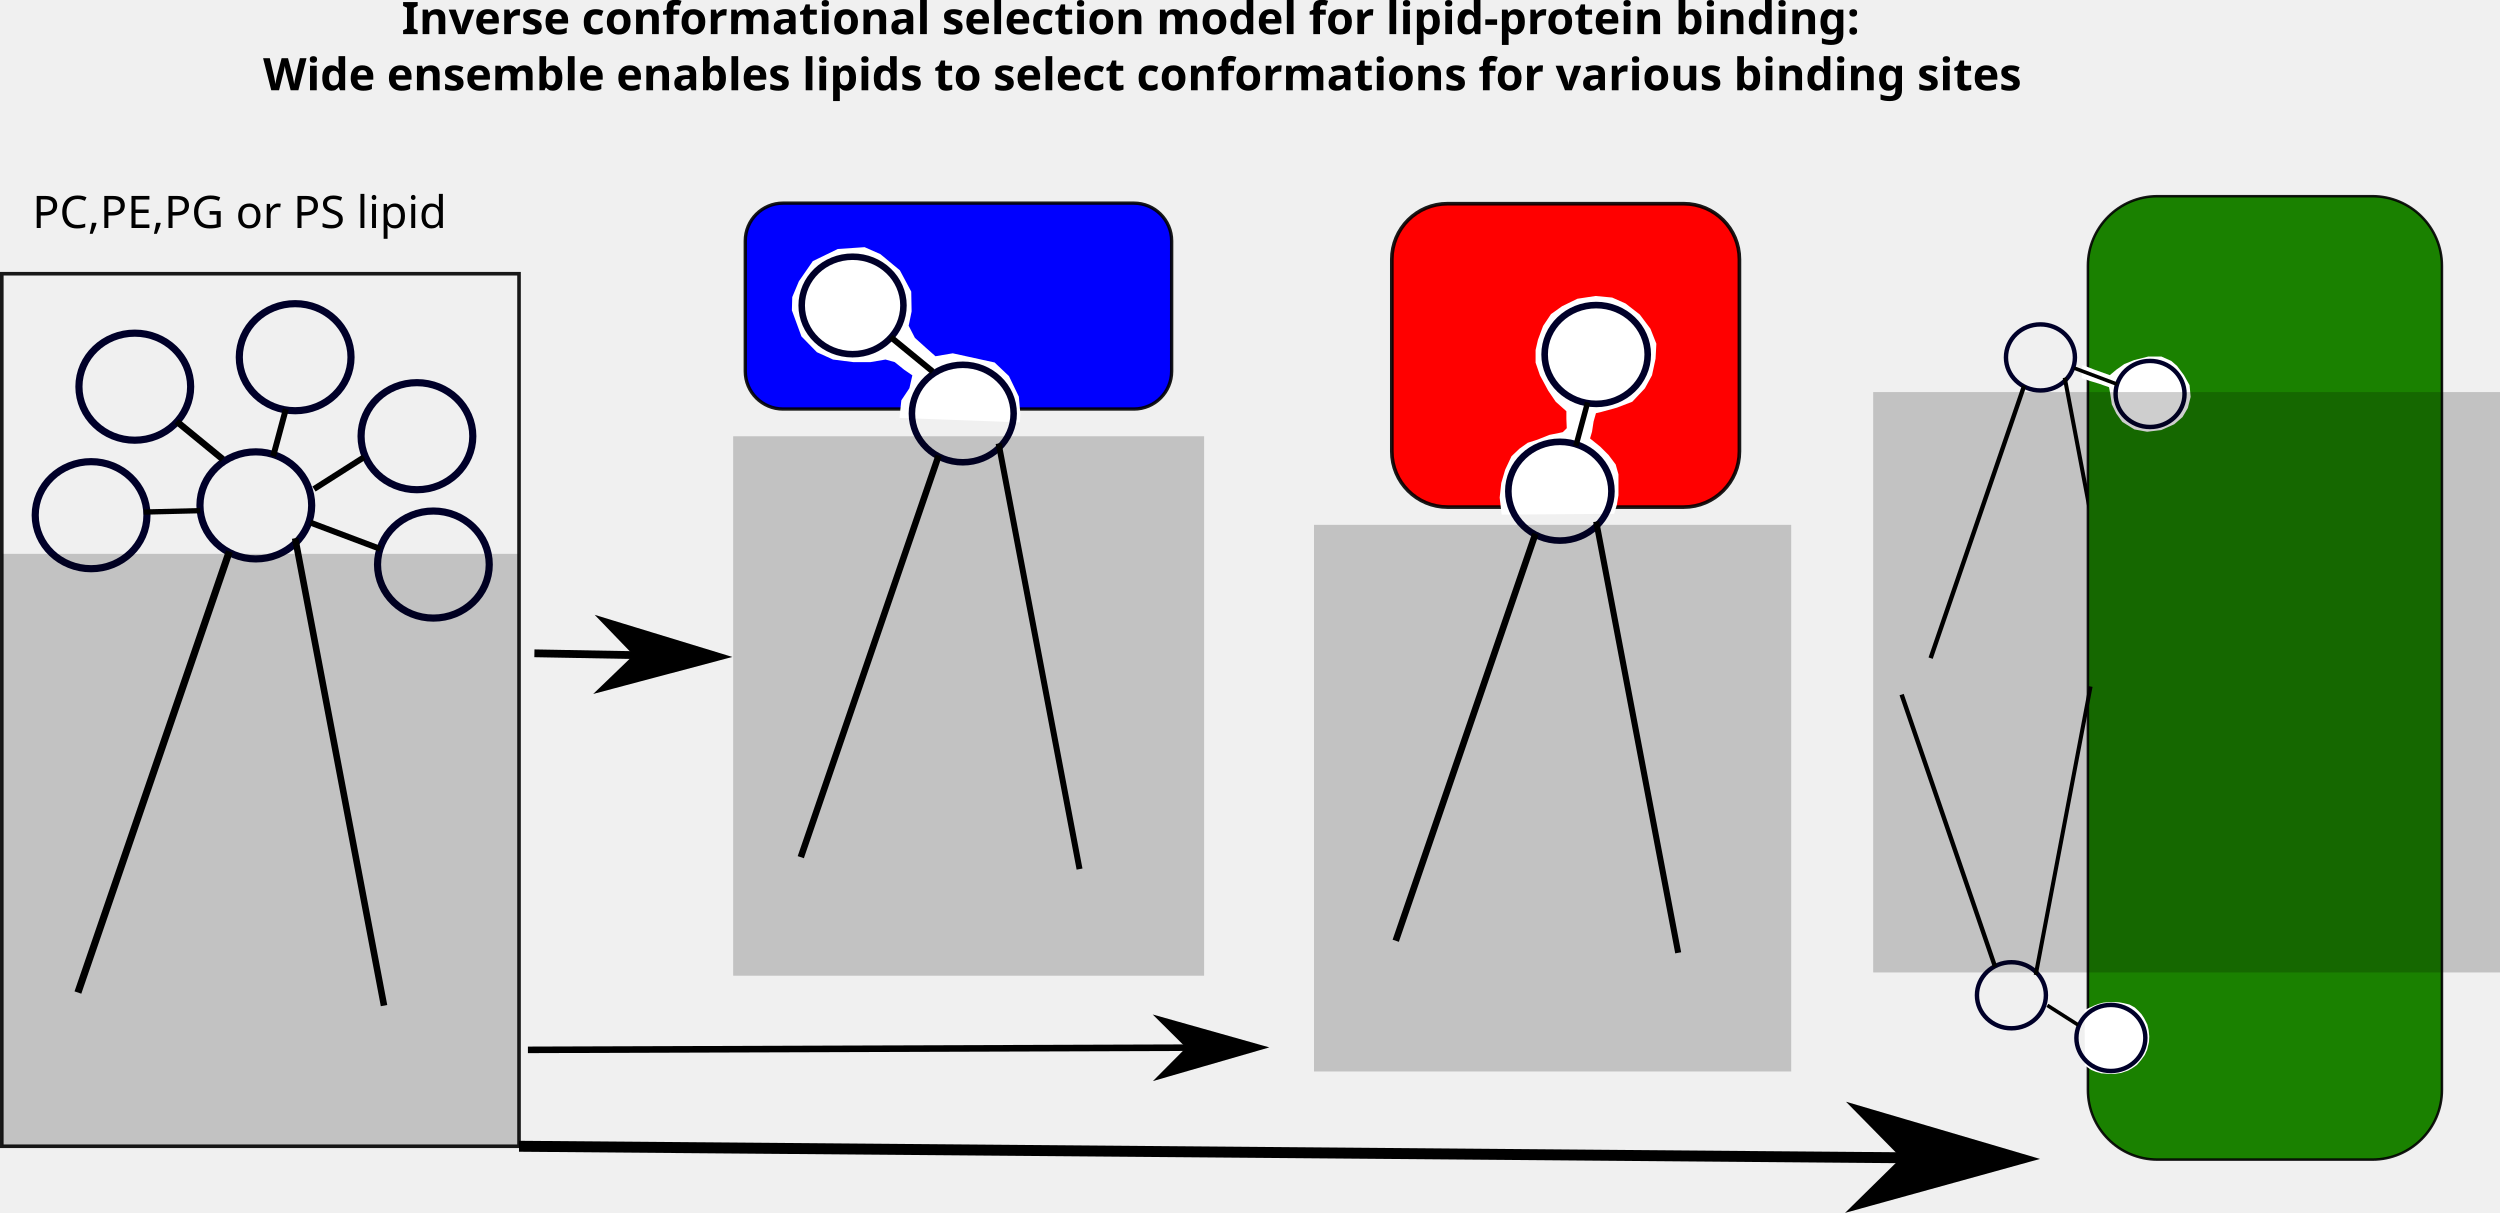
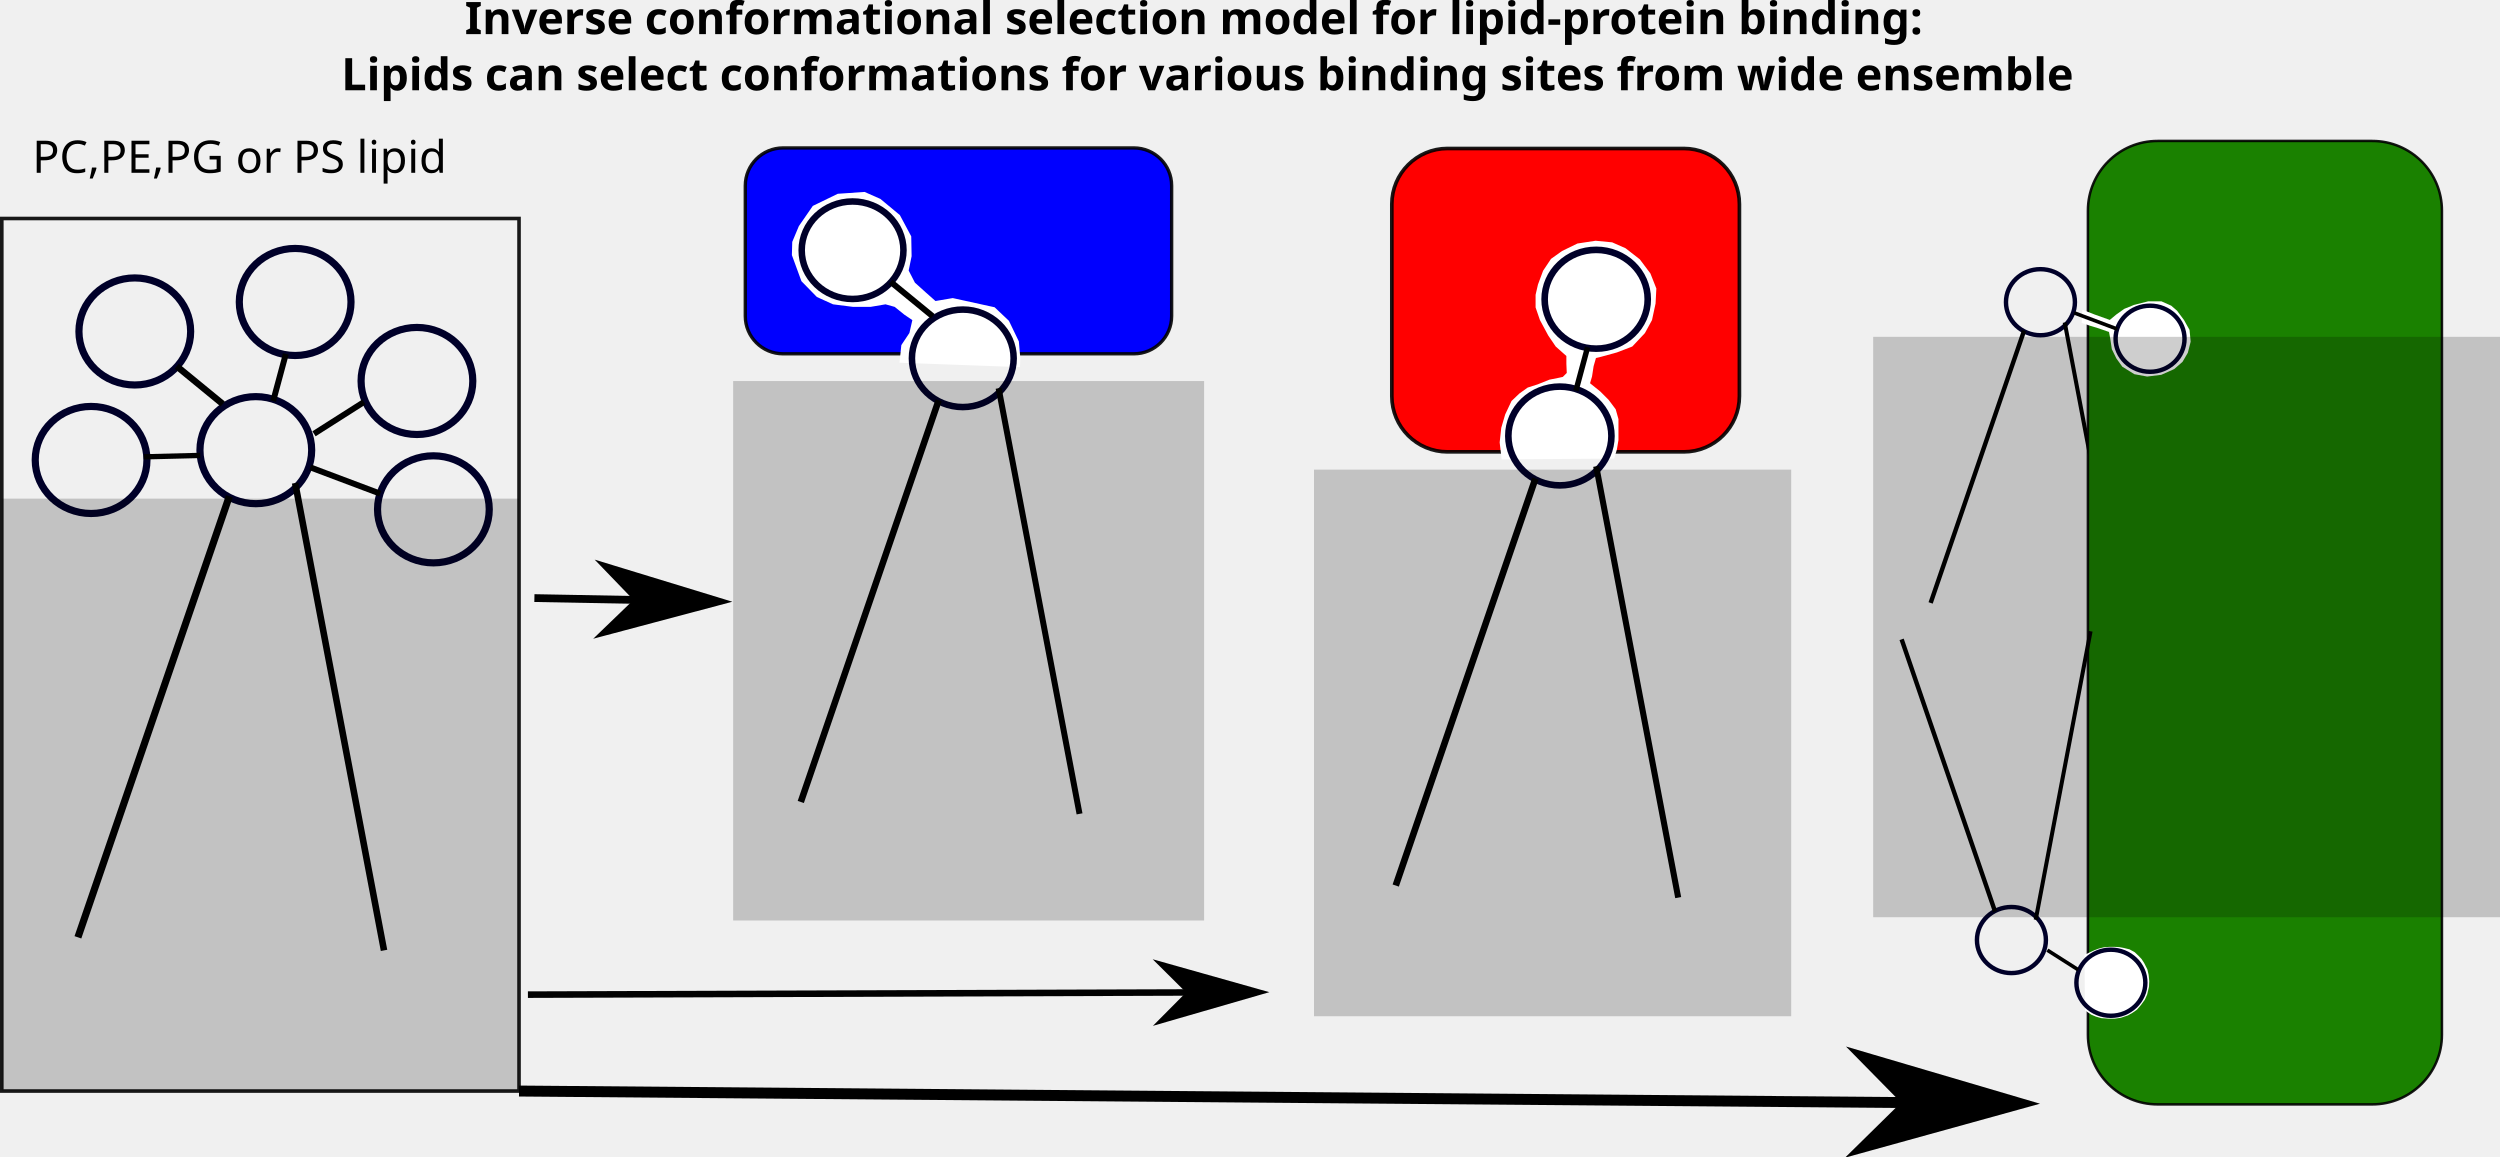
- <svg xmlns="http://www.w3.org/2000/svg" width="785.3mm" height="380.989mm" viewBox="0 0 785.3 380.989" version="1.1" id="svg8">
+ <svg xmlns="http://www.w3.org/2000/svg" width="785.3mm" height="363.415mm" viewBox="0 0 785.3 363.415" version="1.1" id="svg8">
  <defs id="defs2">
    <marker orient="auto" refY="0" refX="0" id="Arrow1Lend" style="overflow:visible">
      <path id="path4860" d="M 0,0 5,-5 -12.5,0 5,5 Z" style="fill:#000000;fill-opacity:1;fill-rule:evenodd;stroke:#000000;stroke-width:1pt;stroke-opacity:1" transform="matrix(-0.8,0,0,-0.8,-10,0)" />
    </marker>
    <marker orient="auto" refY="0" refX="0" id="Arrow1Lend-6" style="overflow:visible">
      <path id="path4860-9" d="M 0,0 5,-5 -12.5,0 5,5 Z" style="fill:#000000;fill-opacity:1;fill-rule:evenodd;stroke:#000000;stroke-width:1pt;stroke-opacity:1" transform="matrix(-0.8,0,0,-0.8,-10,0)" />
    </marker>
    <marker orient="auto" refY="0" refX="0" id="Arrow1Lend-4" style="overflow:visible">
      <path id="path4860-7" d="M 0,0 5,-5 -12.5,0 5,5 Z" style="fill:#000000;fill-opacity:1;fill-rule:evenodd;stroke:#000000;stroke-width:1pt;stroke-opacity:1" transform="matrix(-0.8,0,0,-0.8,-10,0)" />
    </marker>
    <marker orient="auto" refY="0" refX="0" id="Arrow1Lend-4-0" style="overflow:visible">
      <path id="path4860-7-7" d="M 0,0 5,-5 -12.5,0 5,5 Z" style="fill:#000000;fill-opacity:1;fill-rule:evenodd;stroke:#000000;stroke-width:1pt;stroke-opacity:1" transform="matrix(-0.8,0,0,-0.8,-10,0)" />
    </marker>
  </defs>
-   <g id="layer1" transform="translate(197.3114,72.39938)">
+   <g id="layer1" transform="translate(197.3114,55.05377)">
    <rect style="fill:#0000ff;fill-opacity:1;stroke:#000000;stroke-width:1.054;stroke-linecap:round;stroke-linejoin:round;stroke-miterlimit:4;stroke-dasharray:none;stroke-opacity:0.899" id="rect6228" width="133.928" height="64.669" x="36.797" y="-8.586" ry="11.866" />
    <ellipse style="fill:none;stroke:#000029;stroke-width:2.253;stroke-miterlimit:4;stroke-dasharray:none;stroke-opacity:1" id="path10" cx="-154.97" cy="49.064" rx="17.546" ry="16.815" />
    <ellipse style="fill:none;stroke:#000029;stroke-width:2.253;stroke-miterlimit:4;stroke-dasharray:none;stroke-opacity:1" id="path10-3" cx="-116.954" cy="86.349" rx="17.546" ry="16.815" />
    <path style="fill:none;stroke:#000000;stroke-width:2.06;stroke-linecap:butt;stroke-linejoin:miter;stroke-miterlimit:4;stroke-dasharray:none;stroke-opacity:1" d="m -141.818,59.982 14.475,11.871" id="path832" />
    <path style="fill:none;stroke:#000000;stroke-width:2.253;stroke-linecap:butt;stroke-linejoin:miter;stroke-miterlimit:4;stroke-dasharray:none;stroke-opacity:1" d="m -125.276,100.834 -47.56,138.544" id="path834" />
    <path style="fill:none;stroke:#000000;stroke-width:2.06;stroke-linecap:butt;stroke-linejoin:miter;stroke-miterlimit:4;stroke-dasharray:none;stroke-opacity:1" d="M -104.597,96.667 -76.682,243.482" id="path836" />
    <ellipse style="fill:none;stroke:#000029;stroke-width:2.253;stroke-miterlimit:4;stroke-dasharray:none;stroke-opacity:1" id="path10-6" cx="-168.7" cy="89.43" rx="17.546" ry="16.815" />
    <ellipse style="fill:none;stroke:#000029;stroke-width:2.253;stroke-miterlimit:4;stroke-dasharray:none;stroke-opacity:1" id="path10-7" cx="-104.598" cy="39.802" rx="17.546" ry="16.815" />
    <ellipse style="fill:none;stroke:#000029;stroke-width:2.253;stroke-miterlimit:4;stroke-dasharray:none;stroke-opacity:1" id="path10-5" cx="-66.343" cy="64.616" rx="17.546" ry="16.815" />
    <ellipse style="fill:none;stroke:#000029;stroke-width:2.253;stroke-miterlimit:4;stroke-dasharray:none;stroke-opacity:1" id="path10-35" cx="-61.174" cy="104.939" rx="17.546" ry="16.815" />
    <path style="fill:none;stroke:#000000;stroke-width:1.673;stroke-linecap:butt;stroke-linejoin:miter;stroke-miterlimit:4;stroke-dasharray:none;stroke-opacity:1" d="m -152.137,88.448 17.737,-0.444" id="path890" />
    <path style="fill:none;stroke:#000000;stroke-width:1.867;stroke-linecap:butt;stroke-linejoin:miter;stroke-miterlimit:4;stroke-dasharray:none;stroke-opacity:1" d="m -111.509,70.945 3.992,-14.826" id="path892" />
    <path style="fill:none;stroke:#000000;stroke-width:1.867;stroke-linecap:butt;stroke-linejoin:miter;stroke-miterlimit:4;stroke-dasharray:none;stroke-opacity:1" d="m -98.679,81.209 15.681,-9.979" id="path892-6" />
    <path style="fill:none;stroke:#000000;stroke-width:1.867;stroke-linecap:butt;stroke-linejoin:miter;stroke-miterlimit:4;stroke-dasharray:none;stroke-opacity:1" d="m -99.82,91.758 21.953,8.268" id="path892-2" />
    <rect style="fill:#000000;fill-opacity:0.193;stroke:#160029;stroke-width:0;stroke-miterlimit:4;stroke-dasharray:none;stroke-opacity:0.899" id="rect932" width="162.443" height="186.071" x="-196.732" y="101.578" />
    <ellipse style="fill:none;stroke:#000029;stroke-width:1.391;stroke-miterlimit:4;stroke-dasharray:none;stroke-opacity:1" id="path10-3-2" cx="443.633" cy="39.877" rx="10.83" ry="10.379" />
    <path style="fill:none;stroke:#000000;stroke-width:1.391;stroke-linecap:butt;stroke-linejoin:miter;stroke-miterlimit:4;stroke-dasharray:none;stroke-opacity:1" d="M 438.497,48.818 409.14,134.336" id="path834-0" />
    <path style="fill:none;stroke:#000000;stroke-width:1.272;stroke-linecap:butt;stroke-linejoin:miter;stroke-miterlimit:4;stroke-dasharray:none;stroke-opacity:1" d="m 451.261,46.246 17.231,90.623" id="path836-9" />
    <rect style="fill:#1a8100;fill-opacity:1;stroke:#000000;stroke-width:0.794;stroke-linecap:round;stroke-linejoin:round;stroke-miterlimit:4;stroke-dasharray:none;stroke-opacity:0.899" id="rect6211" width="111.208" height="302.632" x="458.542" y="-10.774" ry="21.877" />
-     <path style="fill:#ffffff;fill-opacity:1;stroke:none;stroke-width:0.316px;stroke-linecap:butt;stroke-linejoin:miter;stroke-opacity:1" d="m 456.818,42.249 3.783,1.474 4.815,1.72 2.063,-1.72 2.506,-1.769 3.046,-1.228 4.471,-1.13 h 4.127 l 3.095,1.376 1.818,1.572 2.162,2.899 1.769,3.144 0.344,3.685 -0.884,3.488 -1.67,2.85 -2.604,2.26 -4.078,1.818 -4.422,0.54 -4.029,-0.737 -3.783,-2.358 -1.867,-2.604 -1.425,-2.899 -0.491,-3.292 -0.393,-2.113 -3.243,-1.13 -2.604,-0.786 -2.751,-0.933 z" id="path9665" />
+     <path style="fill:#ffffff;fill-opacity:1;stroke:none;stroke-width:0.316px;stroke-linecap:butt;stroke-linejoin:miter;stroke-opacity:1" d="m 456.818,42.249 3.783,1.474 4.815,1.72 2.063,-1.72 2.506,-1.769 3.046,-1.228 4.471,-1.13 4.127,0 3.095,1.376 1.818,1.572 2.162,2.899 1.769,3.144 0.344,3.685 -0.884,3.488 -1.67,2.85 -2.604,2.26 -4.078,1.818 -4.422,0.54 -4.029,-0.737 -3.783,-2.358 -1.867,-2.604 -1.425,-2.899 -0.491,-3.292 -0.393,-2.113 -3.243,-1.13 -2.604,-0.786 -2.751,-0.933 z" id="path9665" />
    <ellipse style="fill:none;stroke:#000029;stroke-width:1.391;stroke-miterlimit:4;stroke-dasharray:none;stroke-opacity:1" id="path10-35-6" cx="478.064" cy="51.352" rx="10.83" ry="10.379" />
    <path style="fill:none;stroke:#000000;stroke-width:1.152;stroke-linecap:butt;stroke-linejoin:miter;stroke-miterlimit:4;stroke-dasharray:none;stroke-opacity:1" d="m 454.21,43.216 13.551,5.104" id="path892-2-7" />
    <ellipse style="fill:none;stroke:#000029;stroke-width:1.391;stroke-miterlimit:4;stroke-dasharray:none;stroke-opacity:1" id="path10-3-20" cx="434.517" cy="-240.231" rx="10.83" ry="10.379" transform="scale(1,-1)" />
    <path style="fill:none;stroke:#000000;stroke-width:1.391;stroke-linecap:butt;stroke-linejoin:miter;stroke-miterlimit:4;stroke-dasharray:none;stroke-opacity:1" d="m 429.381,231.29 -29.357,-85.517" id="path834-3" />
    <path style="fill:none;stroke:#000000;stroke-width:1.272;stroke-linecap:butt;stroke-linejoin:miter;stroke-miterlimit:4;stroke-dasharray:none;stroke-opacity:1" d="m 442.145,233.862 17.231,-90.623" id="path836-7" />
-     <path style="fill:#ffffff;fill-opacity:1;stroke:none;stroke-width:0.316px;stroke-linecap:butt;stroke-linejoin:miter;stroke-opacity:1" d="m 457.603,262.308 1.993,1.367 1.509,0.626 1.623,0.456 2.192,0.171 h 2.078 l 1.936,-0.285 2.192,-0.74 1.48,-0.854 1.31,-0.911 1.281,-1.48 1.224,-1.68 0.74,-1.651 0.569,-2.42 0.085,-1.765 -0.199,-1.993 -0.399,-1.708 -1.025,-2.021 -0.797,-1.224 -0.911,-0.968 -1.224,-1.167 -1.651,-0.911 -1.907,-0.456 -1.367,-0.256 -1.395,-0.057 h -1.737 l -1.737,0.142 -1.537,0.399 -1.367,0.512 -1.224,0.569 -1.851,0.883 z" id="path9667" />
+     <path style="fill:#ffffff;fill-opacity:1;stroke:none;stroke-width:0.316px;stroke-linecap:butt;stroke-linejoin:miter;stroke-opacity:1" d="m 457.603,262.308 1.993,1.367 1.509,0.626 1.623,0.456 2.192,0.171 2.078,0 1.936,-0.285 2.192,-0.74 1.48,-0.854 1.31,-0.911 1.281,-1.48 1.224,-1.68 0.74,-1.651 0.569,-2.42 0.085,-1.765 -0.199,-1.993 -0.399,-1.708 -1.025,-2.021 -0.797,-1.224 -0.911,-0.968 -1.224,-1.167 -1.651,-0.911 -1.907,-0.456 -1.367,-0.256 -1.395,-0.057 -1.737,0 -1.737,0.142 -1.537,0.399 -1.367,0.512 -1.224,0.569 -1.851,0.883 z" id="path9667" />
    <ellipse style="fill:none;stroke:#000029;stroke-width:1.391;stroke-miterlimit:4;stroke-dasharray:none;stroke-opacity:1" id="path10-5-2" cx="465.758" cy="-253.646" rx="10.83" ry="10.379" transform="scale(1,-1)" />
    <path style="fill:none;stroke:#000000;stroke-width:1.152;stroke-linecap:butt;stroke-linejoin:miter;stroke-miterlimit:4;stroke-dasharray:none;stroke-opacity:1" d="m 445.798,243.404 9.679,6.159" id="path892-6-7" />
    <rect style="fill:#ff0000;fill-opacity:1;stroke:#000000;stroke-width:1.155;stroke-linecap:round;stroke-linejoin:round;stroke-miterlimit:4;stroke-dasharray:none;stroke-opacity:0.899" id="rect6228-5" width="109.183" height="95.296" x="239.891" y="-8.413" ry="17.486" />
-     <path style="fill:#ffffff;fill-opacity:1;stroke:none;stroke-width:0.472px;stroke-linecap:butt;stroke-linejoin:miter;stroke-opacity:1" d="m 274.386,89.251 -0.62,-5.331 0.496,-4.587 1.24,-4.215 1.984,-4.215 2.479,-2.355 2.603,-1.86 3.099,-0.992 3.719,-1.488 3.099,-0.62 1.116,-0.248 1.24,-1.24 -0.124,-2.851 v -2.479 l -3.347,-2.975 -2.356,-3.471 -2.603,-4.835 -1.364,-3.967 v -3.967 l 0.744,-3.223 1.612,-4.339 2.479,-3.719 3.471,-2.479 4.835,-2.356 5.703,-0.868 5.207,0.496 4.215,1.86 4.463,3.471 3.347,4.463 1.86,4.711 -0.248,4.711 -1.116,5.207 -2.232,4.091 -3.967,4.215 -4.835,1.86 -4.959,1.364 -1.612,0.372 -0.744,2.603 -0.496,3.223 -0.62,2.108 3.223,2.603 2.603,2.603 2.232,2.975 0.868,3.099 v 2.851 3.719 l -0.496,2.975 -0.868,2.851 z" id="path9663" />
+     <path style="fill:#ffffff;fill-opacity:1;stroke:none;stroke-width:0.472px;stroke-linecap:butt;stroke-linejoin:miter;stroke-opacity:1" d="m 274.386,89.251 -0.62,-5.331 0.496,-4.587 1.24,-4.215 1.984,-4.215 2.479,-2.355 2.603,-1.86 3.099,-0.992 3.719,-1.488 3.099,-0.62 1.116,-0.248 1.24,-1.24 -0.124,-2.851 0,-2.479 -3.347,-2.975 -2.356,-3.471 -2.603,-4.835 -1.364,-3.967 0,-3.967 0.744,-3.223 1.612,-4.339 2.479,-3.719 3.471,-2.479 4.835,-2.356 5.703,-0.868 5.207,0.496 4.215,1.86 4.463,3.471 3.347,4.463 1.86,4.711 -0.248,4.711 -1.116,5.207 -2.232,4.091 -3.967,4.215 -4.835,1.86 -4.959,1.364 -1.612,0.372 -0.744,2.603 -0.496,3.223 -0.62,2.108 3.223,2.603 2.603,2.603 2.232,2.975 0.868,3.099 0,2.851 0,3.719 -0.496,2.975 -0.868,2.851 z" id="path9663" />
    <ellipse style="fill:none;stroke:#000029;stroke-width:2.079;stroke-miterlimit:4;stroke-dasharray:none;stroke-opacity:1" id="path10-3-29" cx="292.68" cy="81.9" rx="16.191" ry="15.516" />
    <path style="fill:none;stroke:#000000;stroke-width:2.079;stroke-linecap:butt;stroke-linejoin:miter;stroke-miterlimit:4;stroke-dasharray:none;stroke-opacity:1" d="M 285.001,95.267 241.114,223.111" id="path834-1" />
    <path style="fill:none;stroke:#000000;stroke-width:1.901;stroke-linecap:butt;stroke-linejoin:miter;stroke-miterlimit:4;stroke-dasharray:none;stroke-opacity:1" d="m 304.082,91.422 25.76,135.477" id="path836-94" />
    <ellipse style="fill:none;stroke:#000029;stroke-width:2.079;stroke-miterlimit:4;stroke-dasharray:none;stroke-opacity:1" id="path10-7-8" cx="304.082" cy="38.948" rx="16.191" ry="15.516" />
    <path style="fill:none;stroke:#000000;stroke-width:1.722;stroke-linecap:butt;stroke-linejoin:miter;stroke-miterlimit:4;stroke-dasharray:none;stroke-opacity:1" d="m 297.705,67.686 3.683,-13.681" id="path892-3" />
-     <path style="fill:#ffffff;fill-opacity:1;stroke:none;stroke-width:0.466px;stroke-linecap:butt;stroke-linejoin:miter;stroke-opacity:1" d="m 85.237,58.885 0.577,-5.538 2.538,-3.807 0.923,-4.038 -2.538,-1.731 -3,-2.423 -2.884,-0.808 -4.73,0.808 H 70.7 l -6.345,-0.808 -5.076,-2.307 -4.846,-4.961 -3,-8.191 0.115,-4.153 2.077,-4.961 4.384,-6.345 7.845,-3.807 8.422,-0.577 4.961,2.192 6.115,5.076 3.576,6.691 0.115,6.23 -0.923,4.499 1.961,3.807 3.461,3.115 3,2.654 5.422,-0.923 13.152,2.884 4.499,4.269 3.115,6.461 0.461,5.307 -0.115,2.769 z" id="path9661" />
+     <path style="fill:#ffffff;fill-opacity:1;stroke:none;stroke-width:0.466px;stroke-linecap:butt;stroke-linejoin:miter;stroke-opacity:1" d="m 85.237,58.885 0.577,-5.538 2.538,-3.807 0.923,-4.038 -2.538,-1.731 -3,-2.423 -2.884,-0.808 -4.73,0.808 -5.422,0 -6.345,-0.808 -5.076,-2.307 -4.846,-4.961 -3,-8.191 0.115,-4.153 2.077,-4.961 4.384,-6.345 7.845,-3.807 8.422,-0.577 4.961,2.192 6.115,5.076 3.576,6.691 0.115,6.23 -0.923,4.499 1.961,3.807 3.461,3.115 3,2.654 5.422,-0.923 13.152,2.884 4.499,4.269 3.115,6.461 0.461,5.307 -0.115,2.769 z" id="path9661" />
    <ellipse style="fill:none;stroke:#000029;stroke-width:2.052;stroke-miterlimit:4;stroke-dasharray:none;stroke-opacity:1" id="path10-0" cx="70.5" cy="23.547" rx="15.979" ry="15.313" />
    <ellipse style="fill:none;stroke:#000029;stroke-width:2.052;stroke-miterlimit:4;stroke-dasharray:none;stroke-opacity:1" id="path10-3-6" cx="105.12" cy="57.501" rx="15.979" ry="15.313" />
    <path style="fill:none;stroke:#000000;stroke-width:1.876;stroke-linecap:butt;stroke-linejoin:miter;stroke-miterlimit:4;stroke-dasharray:none;stroke-opacity:1" d="M 82.477,33.49 95.659,44.301" id="path832-3" />
    <path style="fill:none;stroke:#000000;stroke-width:2.052;stroke-linecap:butt;stroke-linejoin:miter;stroke-miterlimit:4;stroke-dasharray:none;stroke-opacity:1" d="M 97.542,70.692 54.231,196.859" id="path834-2" />
    <path style="fill:none;stroke:#000000;stroke-width:1.876;stroke-linecap:butt;stroke-linejoin:miter;stroke-miterlimit:4;stroke-dasharray:none;stroke-opacity:1" d="M 116.373,66.898 141.795,200.597" id="path836-0" />
    <path style="fill:none;stroke:#000000;stroke-width:2.447;stroke-linecap:butt;stroke-linejoin:miter;stroke-miterlimit:4;stroke-dasharray:none;stroke-opacity:1;marker-end:url(#Arrow1Lend)" d="m -29.446,132.817 57.438,1.056" id="path1152" />
    <rect style="fill:none;fill-opacity:0.425;stroke:#000000;stroke-width:1.132;stroke-miterlimit:4;stroke-dasharray:none;stroke-opacity:0.899" id="rect6209" width="162.47" height="274.082" x="-196.746" y="13.581" />
    <rect style="fill:#000000;fill-opacity:0.193;stroke:#160029;stroke-width:0;stroke-miterlimit:4;stroke-dasharray:none;stroke-opacity:0.899" id="rect932-7" width="147.932" height="169.449" x="32.99" y="64.64" />
    <rect style="fill:#000000;fill-opacity:0.193;stroke:#160029;stroke-width:0;stroke-miterlimit:4;stroke-dasharray:none;stroke-opacity:0.899" id="rect932-7-4" width="149.898" height="171.702" x="215.445" y="92.467" />
    <path style="fill:none;stroke:#000000;stroke-width:2.06;stroke-linecap:butt;stroke-linejoin:miter;stroke-miterlimit:4;stroke-dasharray:none;stroke-opacity:1;marker-end:url(#Arrow1Lend-4)" d="M -31.483,257.383 197.417,256.62" id="path1152-4" />
    <rect style="fill:#000000;fill-opacity:0.193;stroke:#160029;stroke-width:0;stroke-miterlimit:4;stroke-dasharray:none;stroke-opacity:0.899" id="rect932-4" width="196.893" height="182.308" x="391.096" y="50.755" />
    <path style="fill:none;stroke:#000000;stroke-width:3.438;stroke-linecap:butt;stroke-linejoin:miter;stroke-miterlimit:4;stroke-dasharray:none;stroke-opacity:1;marker-end:url(#Arrow1Lend-4-0)" d="m -34.275,287.663 471.102,3.923" id="path1152-4-8" />
-     <text xml:space="preserve" style="font-style:normal;font-variant:normal;font-weight:bold;font-stretch:normal;font-size:14.111px;line-height:1.25;font-family:sans-serif;-inkscape-font-specification:'sans-serif, Bold';font-variant-ligatures:normal;font-variant-caps:normal;font-variant-numeric:normal;font-feature-settings:normal;text-align:center;letter-spacing:0px;word-spacing:0px;writing-mode:lr-tb;text-anchor:middle;fill:#000000;fill-opacity:1;stroke:none;stroke-width:0.265" x="170.692" y="-61.678" id="text11153">
-       <tspan id="tspan11151" x="170.692" y="-61.678" style="font-style:normal;font-variant:normal;font-weight:bold;font-stretch:normal;font-size:14.111px;font-family:sans-serif;-inkscape-font-specification:'sans-serif, Bold';font-variant-ligatures:normal;font-variant-caps:normal;font-variant-numeric:normal;font-feature-settings:normal;text-align:center;writing-mode:lr-tb;text-anchor:middle;stroke-width:0.265">Inverse conformational selection model for lipid-protein binding:</tspan>
-       <tspan x="170.692" y="-44.039" style="font-style:normal;font-variant:normal;font-weight:bold;font-stretch:normal;font-size:14.111px;font-family:sans-serif;-inkscape-font-specification:'sans-serif, Bold';font-variant-ligatures:normal;font-variant-caps:normal;font-variant-numeric:normal;font-feature-settings:normal;text-align:center;writing-mode:lr-tb;text-anchor:middle;stroke-width:0.265" id="tspan11155">Wide ensemble enables lipids to select conformations for various binding sites</tspan>
+     <text xml:space="preserve" style="font-style:normal;font-variant:normal;font-weight:bold;font-stretch:normal;font-size:14.111px;line-height:1.25;font-family:sans-serif;-inkscape-font-specification:'sans-serif, Bold';text-align:center;letter-spacing:0px;word-spacing:0px;writing-mode:lr-tb;text-anchor:middle;fill:#000000;fill-opacity:1;stroke:none;stroke-width:0.265" x="190.515" y="-44.333" id="text11153">
+       <tspan id="tspan11151" x="190.515" y="-44.333" style="font-style:normal;font-variant:normal;font-weight:bold;font-stretch:normal;font-size:14.111px;font-family:sans-serif;-inkscape-font-specification:'sans-serif, Bold';text-align:center;writing-mode:lr-tb;text-anchor:middle;stroke-width:0.265">Inverse conformational selection model for lipid-protein binding:</tspan>
+       <tspan x="192.968" y="-26.694" style="font-style:normal;font-variant:normal;font-weight:bold;font-stretch:normal;font-size:14.111px;font-family:sans-serif;-inkscape-font-specification:'sans-serif, Bold';text-align:center;writing-mode:lr-tb;text-anchor:middle;stroke-width:0.265" id="tspan11155">Lipids can select conformations for various binding sites from wide ensemble </tspan>
    </text>
-     <text xml:space="preserve" style="font-style:normal;font-variant:normal;font-weight:normal;font-stretch:normal;font-size:14.111px;line-height:1.25;font-family:sans-serif;-inkscape-font-specification:'sans-serif, Normal';font-variant-ligatures:normal;font-variant-caps:normal;font-variant-numeric:normal;font-feature-settings:normal;text-align:start;letter-spacing:0px;word-spacing:0px;writing-mode:lr-tb;text-anchor:start;fill:#000000;fill-opacity:1;stroke:none;stroke-width:0.512" x="-187.157" y="-0.78" id="text11159">
-       <tspan id="tspan11157" x="-187.157" y="-0.78" style="font-style:normal;font-variant:normal;font-weight:normal;font-stretch:normal;font-size:14.111px;font-family:sans-serif;-inkscape-font-specification:'sans-serif, Normal';font-variant-ligatures:normal;font-variant-caps:normal;font-variant-numeric:normal;font-feature-settings:normal;text-align:start;writing-mode:lr-tb;text-anchor:start;stroke-width:0.512">PC,PE,PG or PS lipid</tspan>
+     <text xml:space="preserve" style="font-style:normal;font-variant:normal;font-weight:normal;font-stretch:normal;font-size:14.111px;line-height:1.25;font-family:sans-serif;-inkscape-font-specification:'sans-serif, Normal';text-align:start;letter-spacing:0px;word-spacing:0px;writing-mode:lr-tb;text-anchor:start;fill:#000000;fill-opacity:1;stroke:none;stroke-width:0.512" x="-187.157" y="-0.78" id="text11159">
+       <tspan id="tspan11157" x="-187.157" y="-0.78" style="font-style:normal;font-variant:normal;font-weight:normal;font-stretch:normal;font-size:14.111px;font-family:sans-serif;-inkscape-font-specification:'sans-serif, Normal';text-align:start;writing-mode:lr-tb;text-anchor:start;stroke-width:0.512">PC,PE,PG or PS lipid</tspan>
    </text>
    <text xml:space="preserve" style="font-style:normal;font-weight:normal;font-size:10.583px;line-height:1.25;font-family:sans-serif;letter-spacing:0px;word-spacing:0px;fill:#000000;fill-opacity:1;stroke:none;stroke-width:0.265" x="301.236" y="-106.668" id="text14364">
-       <tspan id="tspan14362" x="301.236" y="-97.304" style="stroke-width:0.265" />
+       <tspan id="tspan14362" x="301.236" y="-106.668" style="stroke-width:0.265" />
    </text>
  </g>
</svg>
